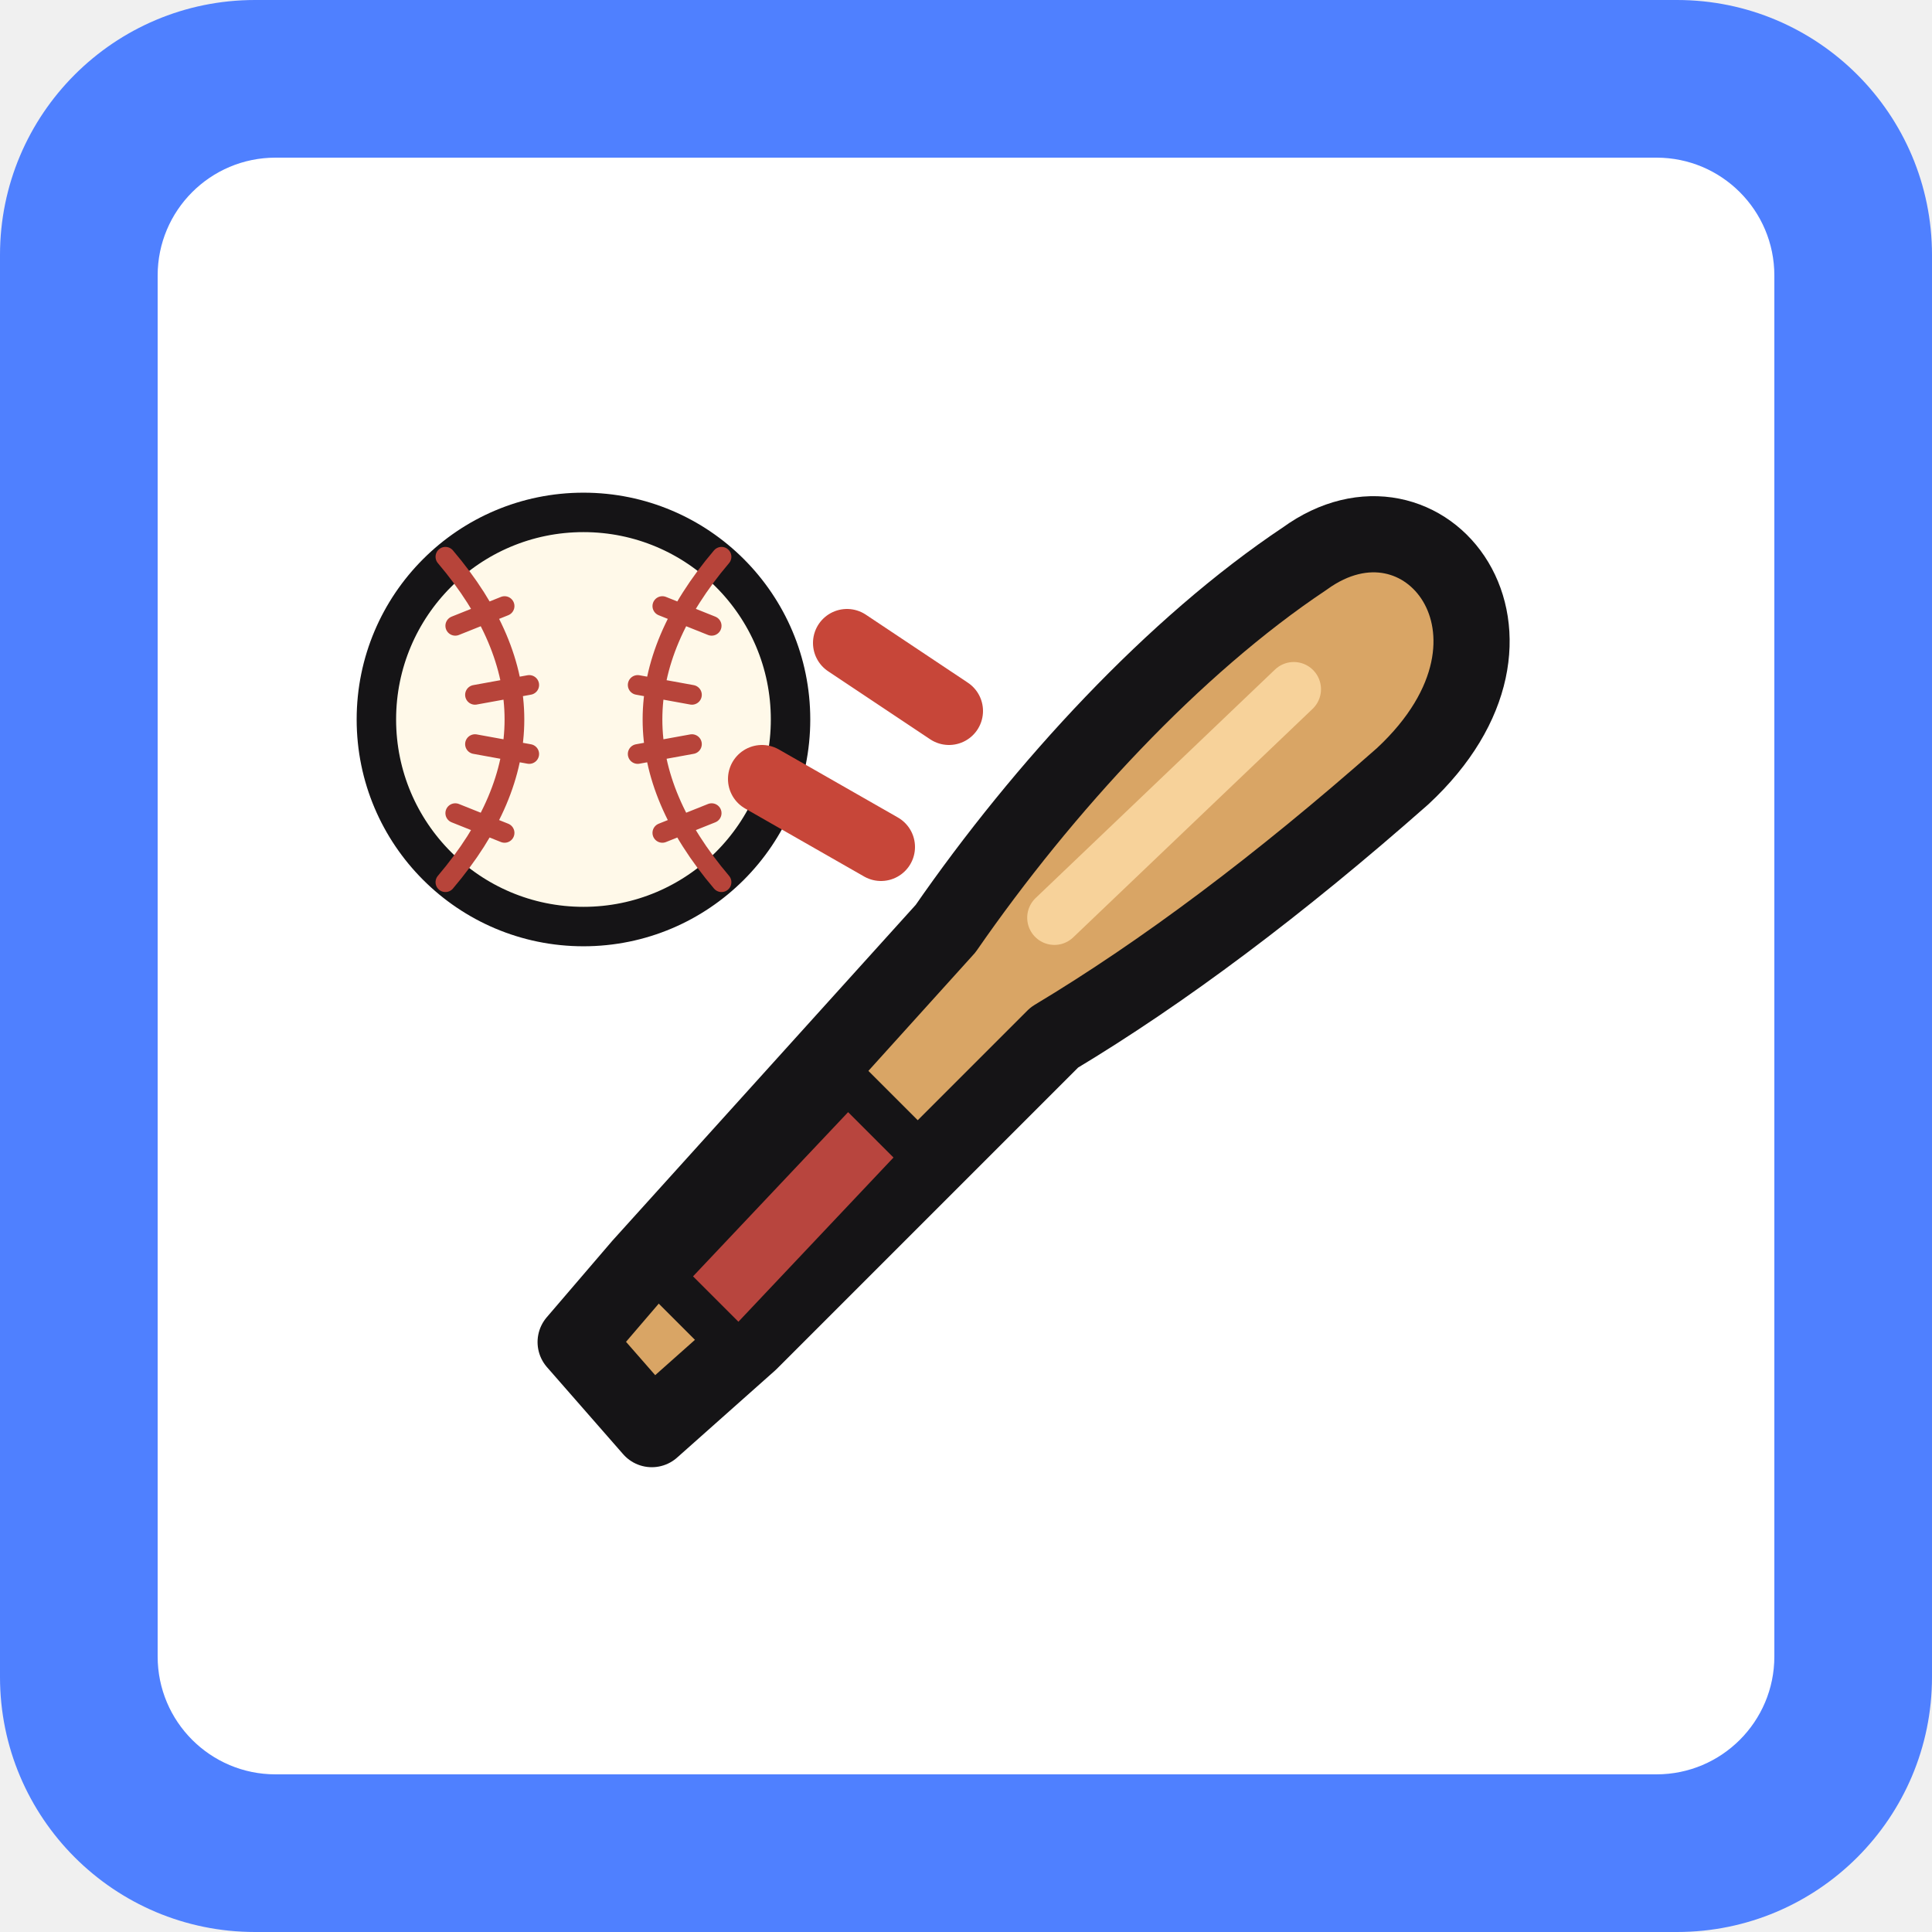
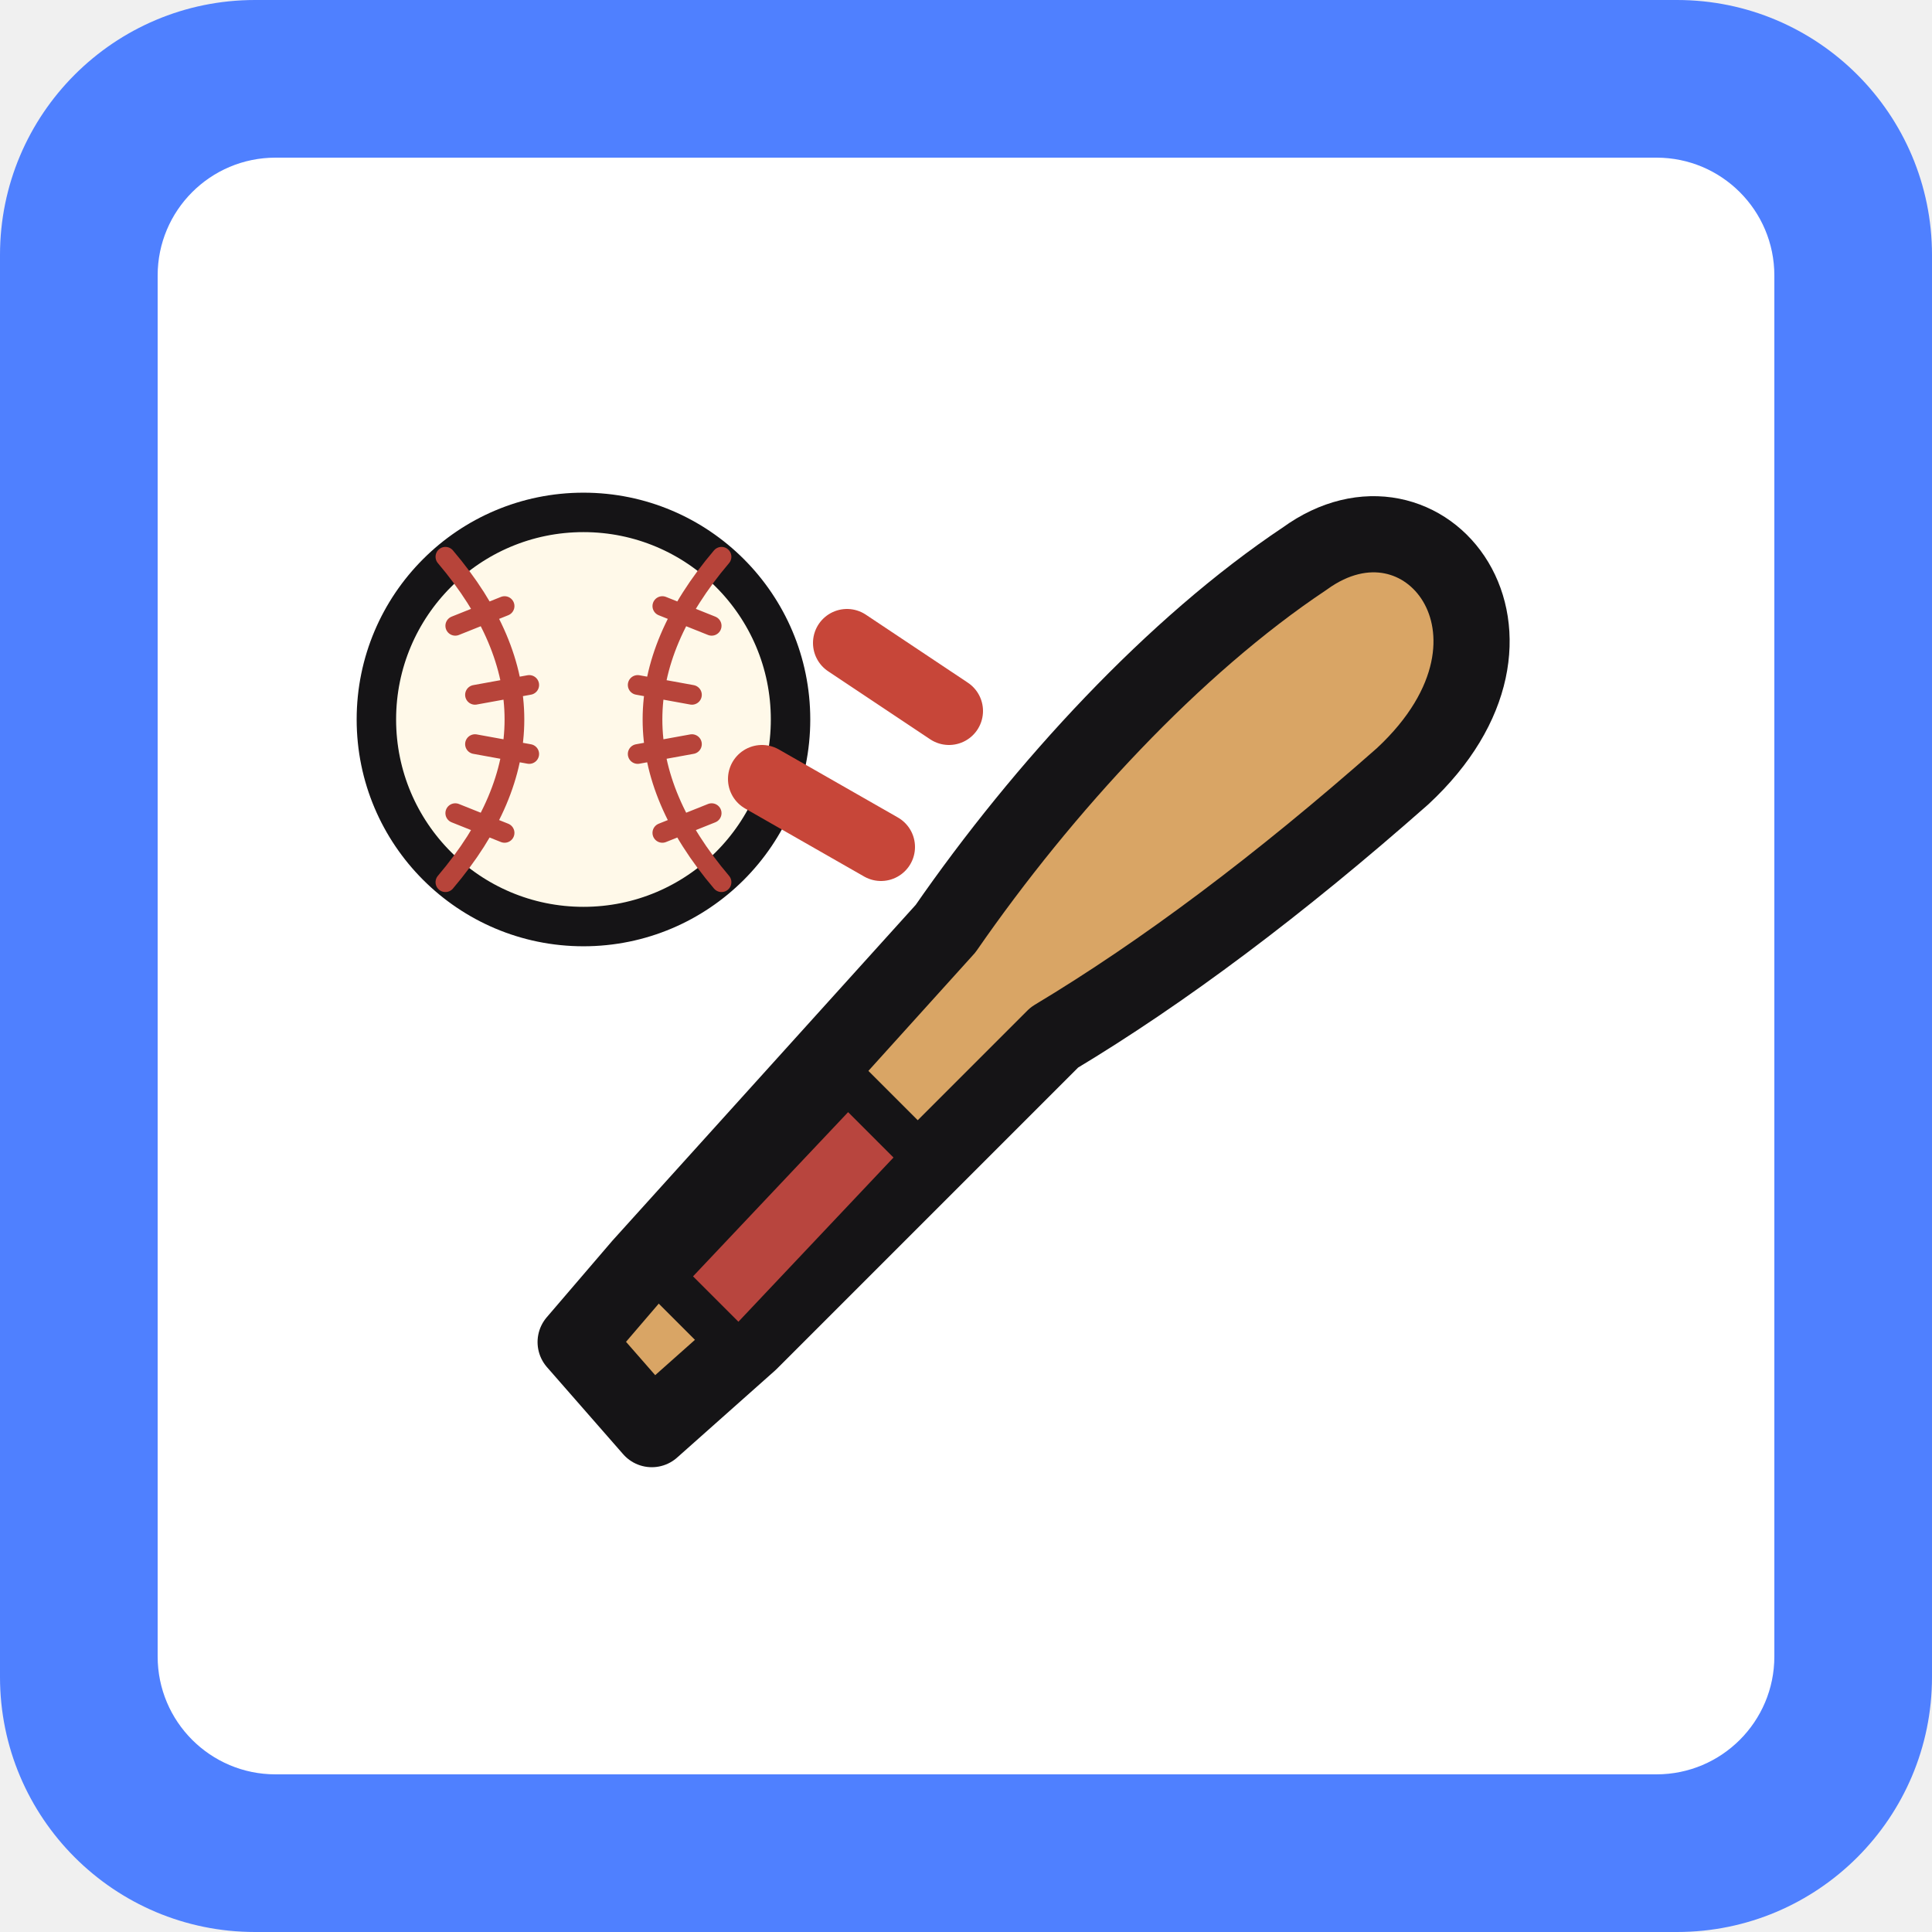
<svg xmlns="http://www.w3.org/2000/svg" width="100" height="100" viewBox="0 0 100 100">
  <defs>
    <clipPath id="inside">
      <rect x="10.5" y="10.5" width="79" height="79" rx="4" />
    </clipPath>
  </defs>
  <rect width="100" height="100" rx="13.2" fill="#4f80ff" />
  <rect x="8.16" y="8.16" width="83.68" height="83.68" rx="6.1" fill="#fff" />
  <g clip-path="url(#inside)" transform="translate(6 6) scale(.88)">
    <g stroke-linecap="round" stroke-linejoin="round">
      <g transform="translate(20 19) scale(0.64)">
        <path d="M11 83l7 8 9-8 28-28q15-9 32-24c14-13 2-28-9-20-12 8-24 21-33 34L17 76Z" fill="#d9a565" stroke="#151416" stroke-width="7" />
        <path d="m19 77 7 7 17-18-7-7Z" fill="#b8453e" stroke="#151416" stroke-width="4" />
-         <path d="M55 44 77 23" fill="none" stroke="#f7d29a" stroke-width="5" />
      </g>
      <g transform="translate(13 21) scale(0.29)">
        <circle cx="50" cy="50" r="42" fill="#fff9e9" stroke="#151416" stroke-width="8" />
        <path d="M22 17q28 33 0 66m56-66q-28 33 0 66M24 31l10-4m-6 18 11-2m-11 12 11 2m-15 12 10 4m42-42-10-4m6 18-11-2m11 12-11 2m15 12-10 4" fill="none" stroke="#b7443a" stroke-width="4" />
      </g>
      <path d="m38 39 7 4m-2-12 6 4" fill="none" stroke="#c74639" stroke-width="4" />
    </g>
  </g>
</svg>
